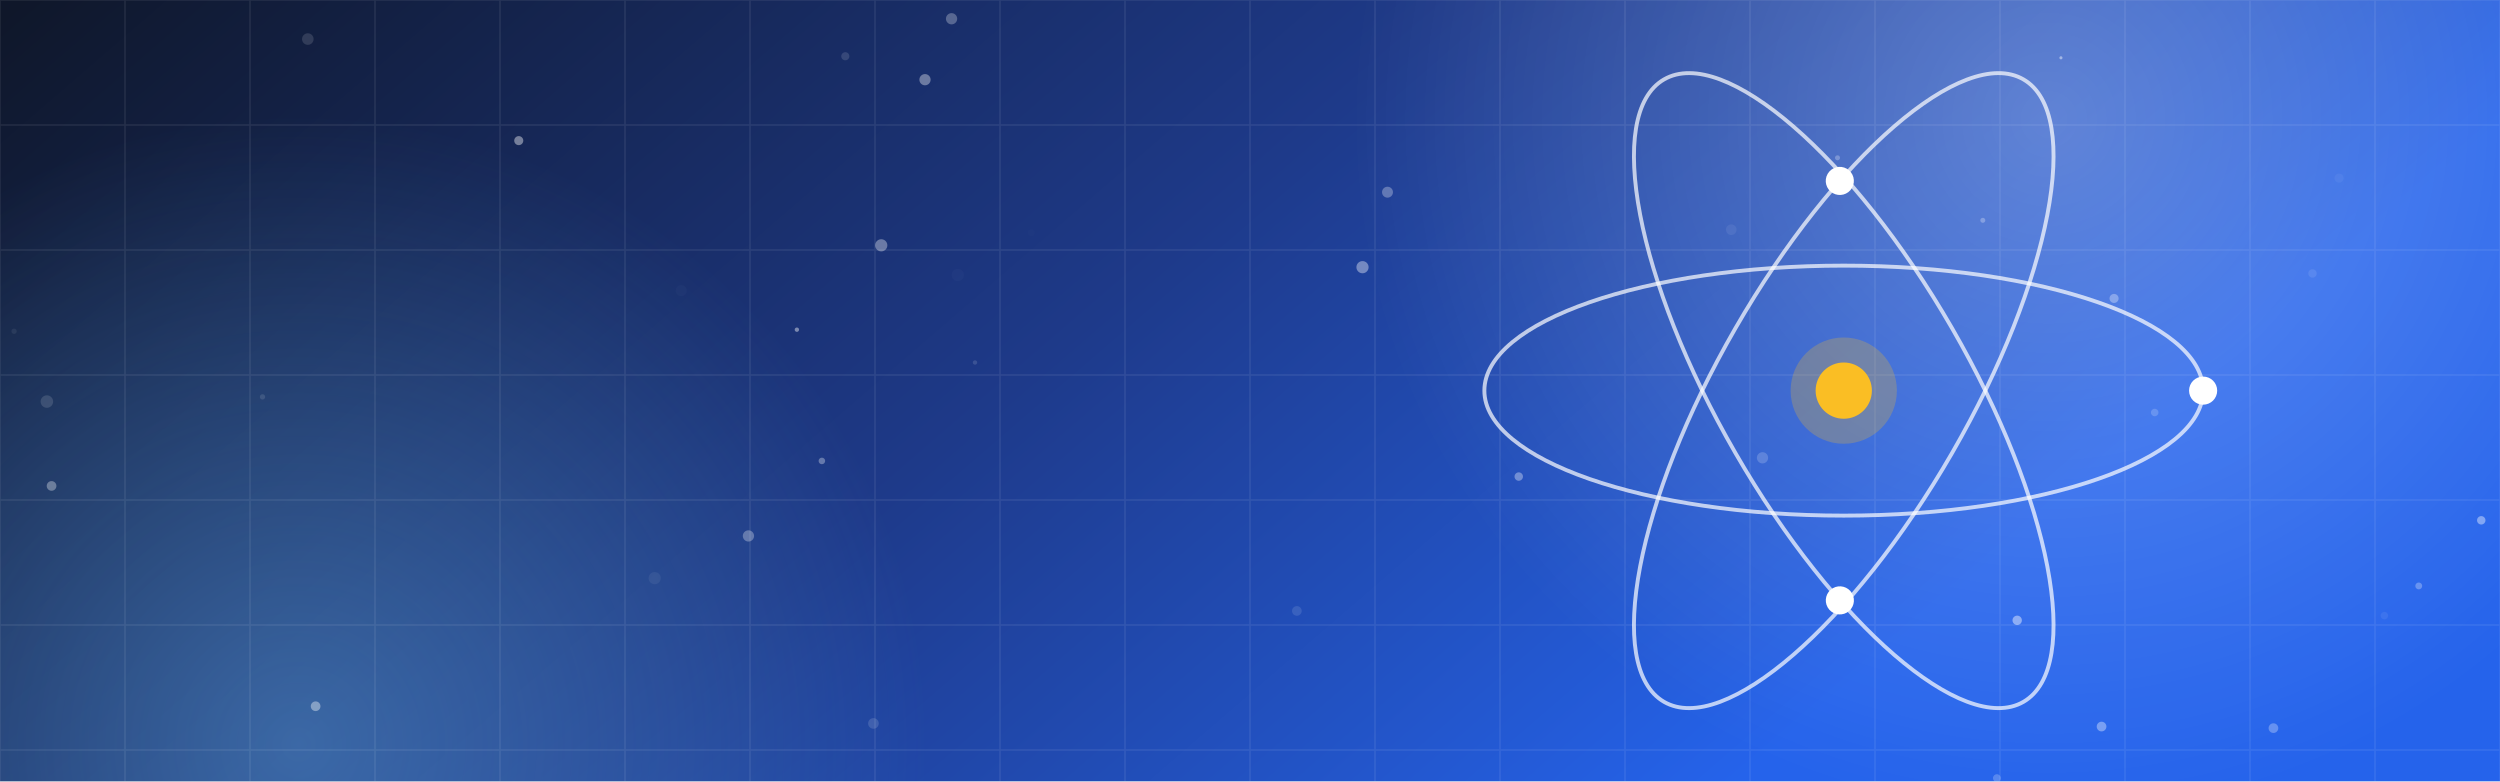
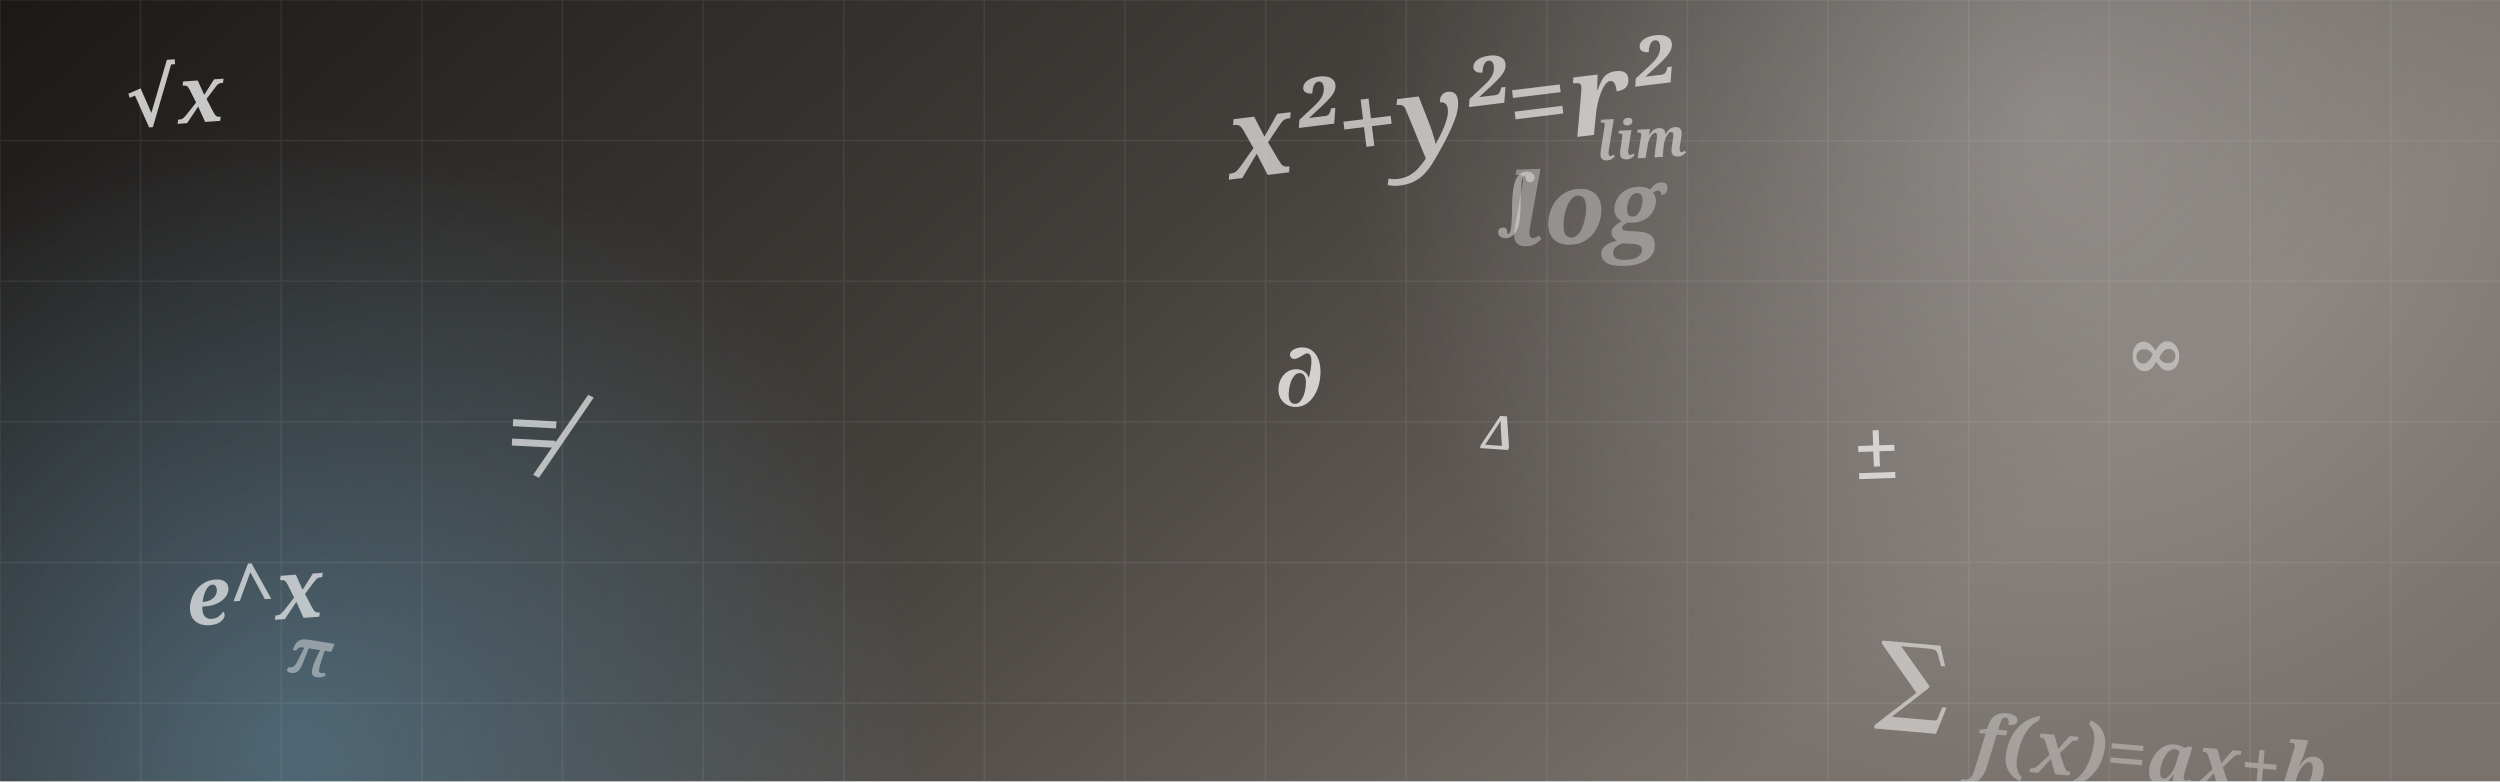
<svg xmlns="http://www.w3.org/2000/svg" viewBox="0 0 1600 500" preserveAspectRatio="xMidYMid slice">
  <defs>
    <linearGradient id="g" gradientTransform="rotate(20)">
-       <stop offset="0" stop-color="#0f172a" />
-       <stop offset=".55" stop-color="#1e3a8a" />
-       <stop offset="1" stop-color="#2563eb" />
+       <stop offset="0" stop-color="#1c1917" />
+       <stop offset=".55" stop-color="#44403c" />
+       <stop offset="1" stop-color="#78716c" />
    </linearGradient>
    <radialGradient id="r1">
      <stop offset="0" stop-color="#fff" stop-opacity=".28" />
      <stop offset="1" stop-color="#fff" stop-opacity="0" />
    </radialGradient>
    <radialGradient id="r2">
-       <stop offset="0" stop-color="#7cf" stop-opacity=".35" />
+       <stop offset="0" stop-color="#7cf" stop-opacity=".32" />
      <stop offset="1" stop-color="#7cf" stop-opacity="0" />
    </radialGradient>
  </defs>
  <rect width="1600" height="500" fill="url(#g)" />
  <circle cx="1312" cy="75" r="450" fill="url(#r1)" />
  <circle cx="192" cy="475" r="400" fill="url(#r2)" />
-   <path d="M0 0V500M80 0V500M160 0V500M240 0V500M320 0V500M400 0V500M480 0V500M560 0V500M640 0V500M720 0V500M800 0V500M880 0V500M960 0V500M1040 0V500M1120 0V500M1200 0V500M1280 0V500M1360 0V500M1440 0V500M1520 0V500M1600 0V500M0 0H1600M0 80H1600M0 160H1600M0 240H1600M0 320H1600M0 400H1600M0 480H1600M0 560H1600" stroke="#fff" stroke-opacity="0.08" stroke-width="1" />
-   <g transform="translate(1180 250)">
-     <ellipse rx="230" ry="80" transform="rotate(0)" fill="none" stroke="#fff" stroke-opacity="0.7" stroke-width="2.5" stroke-linecap="round" />
-     <ellipse rx="230" ry="80" transform="rotate(60)" fill="none" stroke="#fff" stroke-opacity="0.7" stroke-width="2.5" stroke-linecap="round" />
-     <ellipse rx="230" ry="80" transform="rotate(120)" fill="none" stroke="#fff" stroke-opacity="0.7" stroke-width="2.5" stroke-linecap="round" />
-     <circle r="18" fill="#fbbf24" />
-     <circle r="34" fill="#fbbf24" fill-opacity=".25" />
-     <circle cx="230" cy="0" r="9" fill="#fff" transform="rotate(0)" />
-     <circle cx="115.015" cy="69.279" r="9" fill="#fff" transform="rotate(60)" />
-     <circle cx="-114.969" cy="69.288" r="9" fill="#fff" transform="rotate(120)" />
-   </g>
-   <circle cx="872" cy="171" r="3.9" fill="#fff" fill-opacity="0.38" />
-   <circle cx="202" cy="452" r="3.1" fill="#fff" fill-opacity="0.38" />
-   <circle cx="830" cy="391" r="3.1" fill="#fff" fill-opacity="0.11" />
-   <circle cx="660" cy="149" r="2.2" fill="#fff" fill-opacity="0.01" />
-   <circle cx="30" cy="257" r="4.0" fill="#fff" fill-opacity="0.13" />
-   <circle cx="1526" cy="394" r="2.4" fill="#fff" fill-opacity="0.07" />
-   <circle cx="1278" cy="498" r="2.5" fill="#fff" fill-opacity="0.22" />
-   <circle cx="510" cy="211" r="1.4" fill="#fff" fill-opacity="0.42" />
-   <circle cx="564" cy="157" r="3.9" fill="#fff" fill-opacity="0.35" />
-   <circle cx="592" cy="51" r="3.6" fill="#fff" fill-opacity="0.36" />
-   <circle cx="1108" cy="147" r="3.4" fill="#fff" fill-opacity="0.07" />
-   <circle cx="609" cy="12" r="3.6" fill="#fff" fill-opacity="0.27" />
-   <circle cx="1269" cy="141" r="1.6" fill="#fff" fill-opacity="0.27" />
-   <circle cx="1291" cy="397" r="3.0" fill="#fff" fill-opacity="0.43" />
-   <circle cx="1128" cy="293" r="3.6" fill="#fff" fill-opacity="0.18" />
-   <circle cx="1176" cy="101" r="1.6" fill="#fff" fill-opacity="0.26" />
-   <circle cx="526" cy="295" r="2.1" fill="#fff" fill-opacity="0.32" />
-   <circle cx="1588" cy="333" r="2.7" fill="#fff" fill-opacity="0.40" />
-   <circle cx="1379" cy="264" r="2.4" fill="#fff" fill-opacity="0.18" />
-   <circle cx="1480" cy="175" r="2.7" fill="#fff" fill-opacity="0.09" />
-   <circle cx="1455" cy="466" r="3.1" fill="#fff" fill-opacity="0.28" />
-   <circle cx="1345" cy="465" r="3.1" fill="#fff" fill-opacity="0.36" />
-   <circle cx="419" cy="370" r="3.9" fill="#fff" fill-opacity="0.06" />
-   <circle cx="197" cy="25" r="3.7" fill="#fff" fill-opacity="0.13" />
-   <circle cx="541" cy="36" r="2.6" fill="#fff" fill-opacity="0.13" />
-   <circle cx="9" cy="212" r="1.7" fill="#fff" fill-opacity="0.07" />
-   <circle cx="479" cy="343" r="3.6" fill="#fff" fill-opacity="0.29" />
-   <circle cx="33" cy="311" r="3.1" fill="#fff" fill-opacity="0.33" />
-   <circle cx="1319" cy="37" r="1.0" fill="#fff" fill-opacity="0.44" />
-   <circle cx="168" cy="254" r="1.7" fill="#fff" fill-opacity="0.11" />
-   <circle cx="888" cy="123" r="3.5" fill="#fff" fill-opacity="0.29" />
-   <circle cx="613" cy="176" r="3.9" fill="#fff" fill-opacity="0.02" />
-   <circle cx="332" cy="90" r="2.9" fill="#fff" fill-opacity="0.41" />
-   <circle cx="972" cy="305" r="2.7" fill="#fff" fill-opacity="0.34" />
-   <circle cx="559" cy="463" r="3.4" fill="#fff" fill-opacity="0.14" />
-   <circle cx="436" cy="186" r="3.5" fill="#fff" fill-opacity="0.02" />
-   <circle cx="1353" cy="191" r="2.9" fill="#fff" fill-opacity="0.31" />
-   <circle cx="624" cy="232" r="1.4" fill="#fff" fill-opacity="0.13" />
-   <circle cx="1548" cy="375" r="2.2" fill="#fff" fill-opacity="0.28" />
-   <circle cx="1497" cy="114" r="2.9" fill="#fff" fill-opacity="0.05" />
+   <path d="M0 0V500M90 0V500M180 0V500M270 0V500M360 0V500M450 0V500M540 0V500M630 0V500M720 0V500M810 0V500M900 0V500M990 0V500M1080 0V500M1170 0V500M1260 0V500M1350 0V500M1440 0V500M1530 0V500M1620 0V500M0 0H1600M0 90H1600M0 180H1600M0 270H1600M0 360H1600M0 450H1600M0 540H1600" stroke="#fff" stroke-opacity="0.07" stroke-width="1" />
+   <text x="768" y="210" fill="#fff" fill-opacity="0.633" font-weight="700" font-size="71" font-style="italic" font-family="Georgia,serif" transform="rotate(-7)">x²+y²=r²</text>
+   <text x="1235" y="348" fill="#fff" fill-opacity="0.509" font-weight="700" font-size="62" font-style="italic" font-family="Georgia,serif" transform="rotate(5)">∑</text>
+   <text x="955" y="161" fill="#fff" fill-opacity="0.4" font-weight="700" font-size="45" font-style="italic" font-family="Georgia,serif" transform="rotate(-1)">∫</text>
+   <text x="76" y="87" fill="#fff" fill-opacity="0.75" font-weight="700" font-size="50" font-style="italic" font-family="Georgia,serif" transform="rotate(-4)">√x</text>
+   <text x="1300" y="379" fill="#fff" fill-opacity="0.32" font-weight="700" font-size="47" font-style="italic" font-family="Georgia,serif" transform="rotate(5)">f(x)=ax+b</text>
+   <text x="1356" y="266" fill="#fff" fill-opacity="0.409" font-weight="700" font-size="47" font-style="italic" font-family="Georgia,serif" transform="rotate(-1)">∞</text>
+   <text x="248" y="396" fill="#fff" fill-opacity="0.407" font-weight="700" font-size="42" font-style="italic" font-family="Georgia,serif" transform="rotate(9)">π</text>
+   <text x="965" y="220" fill="#fff" fill-opacity="0.686" font-weight="700" font-size="30" font-style="italic" font-family="Georgia,serif" transform="rotate(4)">Δ</text>
+   <text x="960" y="191" fill="#fff" fill-opacity="0.321" font-weight="700" font-size="64" font-style="italic" font-family="Georgia,serif" transform="rotate(-2)">log</text>
+   <text x="92" y="408" fill="#fff" fill-opacity="0.647" font-weight="700" font-size="52" font-style="italic" font-family="Georgia,serif" transform="rotate(-4)">e^x</text>
+   <text x="338" y="282" fill="#fff" fill-opacity="0.647" font-weight="700" font-size="64" font-style="italic" font-family="Georgia,serif" transform="rotate(3)">≠</text>
+   <text x="1175" y="348" fill="#fff" fill-opacity="0.675" font-weight="700" font-size="54" font-style="italic" font-family="Georgia,serif" transform="rotate(-2)">±</text>
+   <text x="1016" y="156" fill="#fff" fill-opacity="0.51" font-weight="700" font-size="34" font-style="italic" font-family="Georgia,serif" transform="rotate(-3)">lim</text>
+   <text x="828" y="216" fill="#fff" fill-opacity="0.746" font-weight="700" font-size="57" font-style="italic" font-family="Georgia,serif" transform="rotate(3)">∂</text>
</svg>
